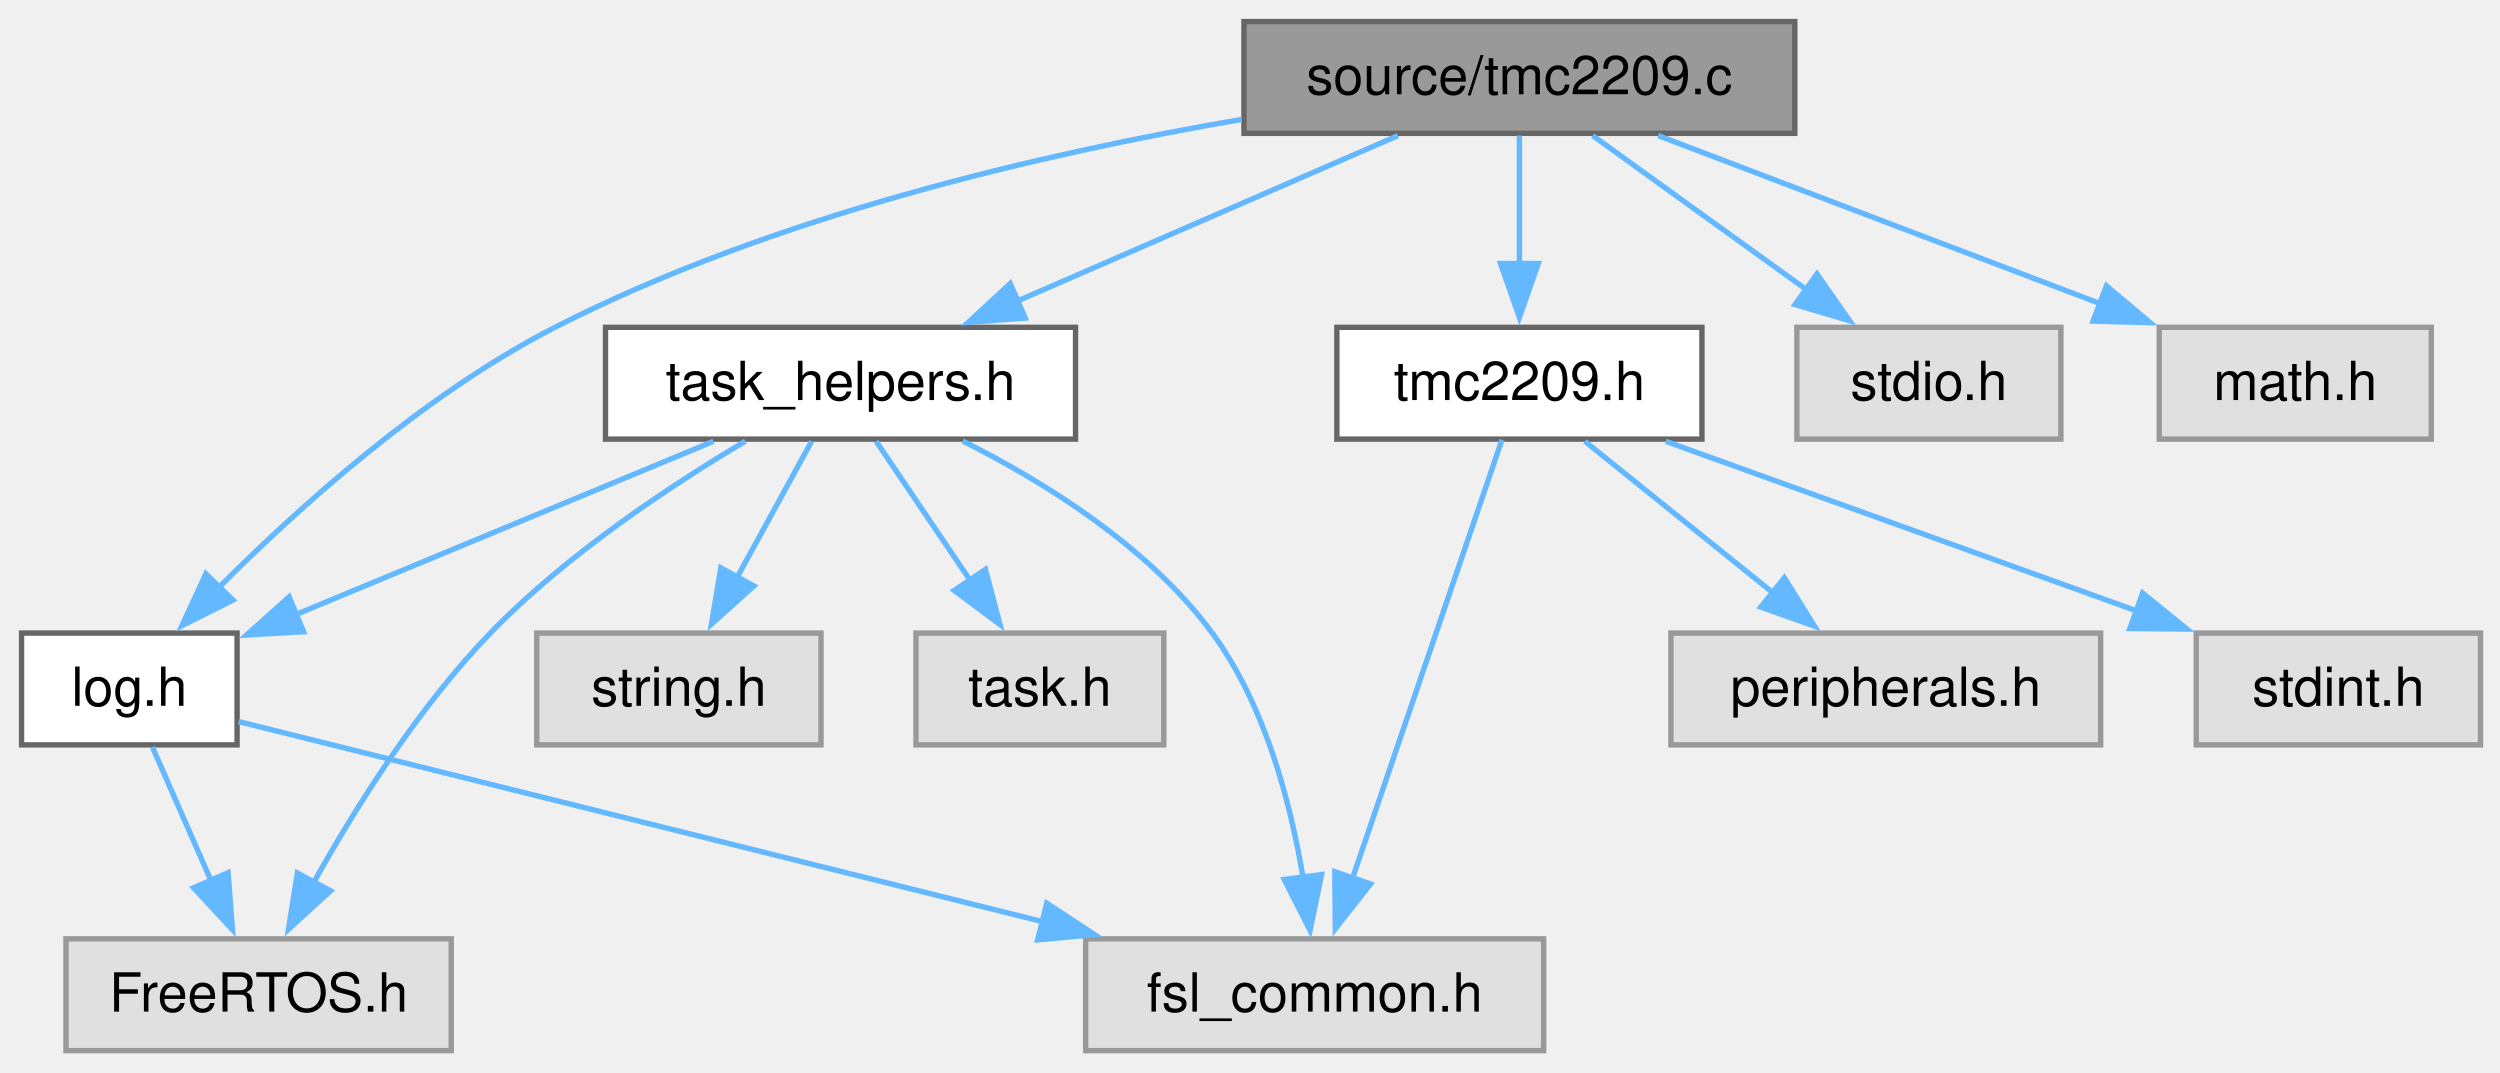
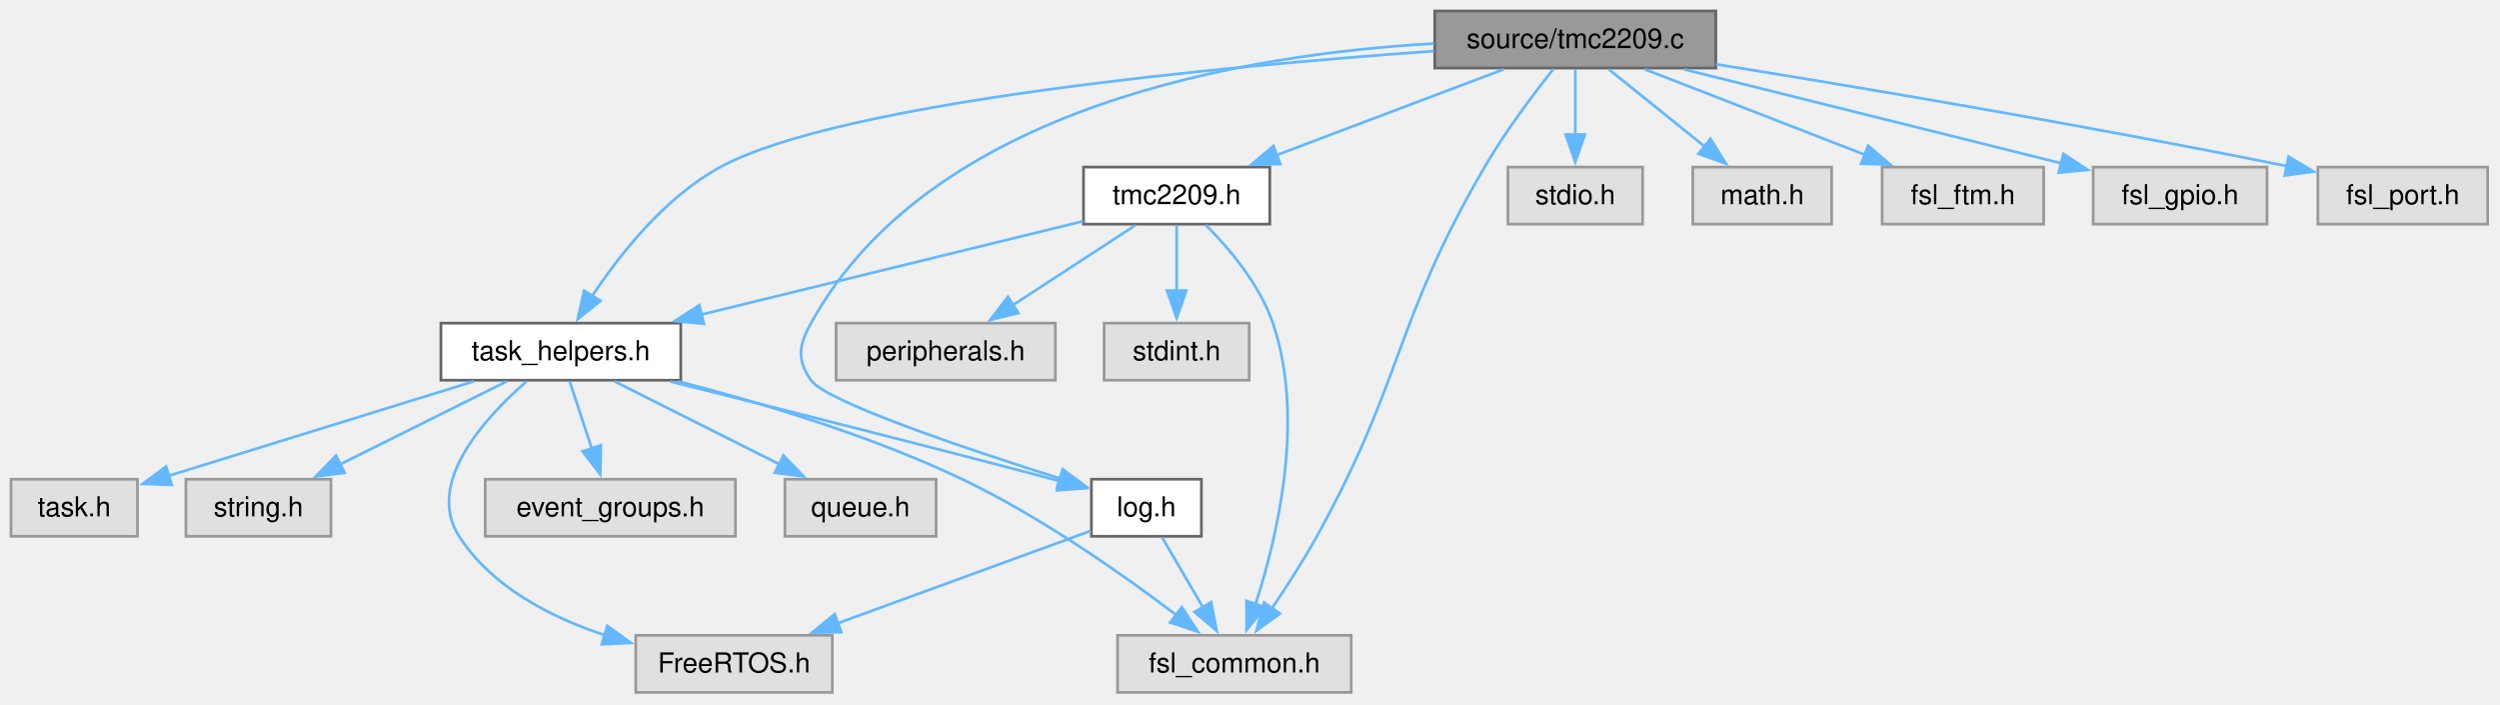
- <svg xmlns="http://www.w3.org/2000/svg" xmlns:xlink="http://www.w3.org/1999/xlink" width="464pt" height="199pt" viewBox="0.00 0.00 464.00 199.00">
-   <g id="graph0" class="graph" transform="scale(1 1) rotate(0) translate(4 195)">
+ <svg xmlns="http://www.w3.org/2000/svg" xmlns:xlink="http://www.w3.org/1999/xlink" width="909pt" height="256pt" viewBox="0.00 0.00 909.00 256.00">
+   <g id="graph0" class="graph" transform="scale(1 1) rotate(0) translate(4 251.75)">
    <g id="Node000001" class="node">
      <g id="a_Node000001">
        <a xlink:title=" ">
-           <polygon fill="#999999" stroke="#666666" points="329.12,-191 226.88,-191 226.88,-170.25 329.12,-170.25 329.12,-191" />
-           <text xml:space="preserve" text-anchor="middle" x="278" y="-177.5" font-family="Helvetica,sans-Serif" font-size="10.00">source/tmc2209.c</text>
+           <polygon fill="#999999" stroke="#666666" points="620.12,-247.75 517.88,-247.75 517.88,-227 620.12,-227 620.12,-247.75" />
+           <text xml:space="preserve" text-anchor="middle" x="569" y="-234.25" font-family="Helvetica,sans-Serif" font-size="10.00">source/tmc2209.c</text>
        </a>
      </g>
    </g>
    <g id="Node000002" class="node">
      <g id="a_Node000002">
        <a xlink:href="tmc2209_8h.html" target="_top" xlink:title=" ">
-           <polygon fill="white" stroke="#666666" points="311.88,-134.25 244.12,-134.25 244.12,-113.5 311.88,-113.5 311.88,-134.25" />
-           <text xml:space="preserve" text-anchor="middle" x="278" y="-120.75" font-family="Helvetica,sans-Serif" font-size="10.00">tmc2209.h</text>
+           <polygon fill="white" stroke="#666666" points="457.88,-191 390.12,-191 390.12,-170.25 457.88,-170.25 457.88,-191" />
+           <text xml:space="preserve" text-anchor="middle" x="424" y="-177.5" font-family="Helvetica,sans-Serif" font-size="10.00">tmc2209.h</text>
        </a>
      </g>
    </g>
    <g id="edge1_Node000001_Node000002" class="edge">
      <g id="a_edge1_Node000001_Node000002">
        <a xlink:title=" ">
-           <path fill="none" stroke="#63b8ff" d="M278,-169.84C278,-163.22 278,-154.22 278,-146.02" />
-           <polygon fill="#63b8ff" stroke="#63b8ff" points="281.5,-146.09 278,-136.09 274.5,-146.09 281.5,-146.09" />
+           <path fill="none" stroke="#63b8ff" d="M543.08,-226.59C519.98,-217.87 485.96,-205.02 460.18,-195.29" />
+           <polygon fill="#63b8ff" stroke="#63b8ff" points="461.71,-192.12 451.11,-191.86 459.23,-198.67 461.71,-192.12" />
+         </a>
+       </g>
+     </g>
+     <g id="Node000003" class="node">
+       <g id="a_Node000003">
+         <a xlink:title=" ">
+           <polygon fill="#e0e0e0" stroke="#999999" points="487.5,-20.75 402.5,-20.75 402.5,0 487.5,0 487.5,-20.75" />
+           <text xml:space="preserve" text-anchor="middle" x="445" y="-7.25" font-family="Helvetica,sans-Serif" font-size="10.00">fsl_common.h</text>
+         </a>
+       </g>
+     </g>
+     <g id="edge19_Node000001_Node000003" class="edge">
+       <g id="a_edge19_Node000001_Node000003">
+         <a xlink:title=" ">
+           <path fill="none" stroke="#63b8ff" d="M561.06,-226.68C553.96,-217.75 543.55,-203.96 536,-191 503,-134.38 506.73,-114.1 475,-56.75 470.1,-47.9 464.06,-38.52 458.68,-30.59" />
+           <polygon fill="#63b8ff" stroke="#63b8ff" points="461.58,-28.64 453,-22.43 455.83,-32.64 461.58,-28.64" />
        </a>
      </g>
    </g>
    <g id="Node000006" class="node">
      <g id="a_Node000006">
+         <a xlink:href="task__helpers_8h.html" target="_top" xlink:title=" ">
+           <polygon fill="white" stroke="#666666" points="243.62,-134.25 156.38,-134.25 156.38,-113.5 243.62,-113.5 243.62,-134.25" />
+           <text xml:space="preserve" text-anchor="middle" x="200" y="-120.75" font-family="Helvetica,sans-Serif" font-size="10.00">task_helpers.h</text>
+         </a>
+       </g>
+     </g>
+     <g id="edge18_Node000001_Node000006" class="edge">
+       <g id="a_edge18_Node000001_Node000006">
+         <a xlink:title=" ">
+           <path fill="none" stroke="#63b8ff" d="M517.63,-233.18C441.17,-227.71 301.75,-214.78 258,-191 237.94,-180.1 221.53,-159.38 211.35,-144.03" />
+           <polygon fill="#63b8ff" stroke="#63b8ff" points="214.41,-142.33 206.13,-135.72 208.49,-146.05 214.41,-142.33" />
+         </a>
+       </g>
+     </g>
+     <g id="Node000009" class="node">
+       <g id="a_Node000009">
        <a xlink:href="log_8h.html" target="_top" xlink:title=" ">
-           <polygon fill="white" stroke="#666666" points="40,-77.5 0,-77.5 0,-56.75 40,-56.75 40,-77.5" />
-           <text xml:space="preserve" text-anchor="middle" x="20" y="-64" font-family="Helvetica,sans-Serif" font-size="10.00">log.h</text>
-         </a>
-       </g>
-     </g>
-     <g id="edge5_Node000001_Node000006" class="edge">
-       <g id="a_edge5_Node000001_Node000006">
-         <a xlink:title=" ">
-           <path fill="none" stroke="#63b8ff" d="M226.45,-172.84C189.46,-166.5 139.25,-154.83 99,-134.25 74.77,-121.86 51.44,-100.84 36.49,-85.83" />
-           <polygon fill="#63b8ff" stroke="#63b8ff" points="39.24,-83.63 29.77,-78.88 34.21,-88.5 39.24,-83.63" />
+           <polygon fill="white" stroke="#666666" points="433,-77.5 393,-77.5 393,-56.75 433,-56.75 433,-77.5" />
+           <text xml:space="preserve" text-anchor="middle" x="413" y="-64" font-family="Helvetica,sans-Serif" font-size="10.00">log.h</text>
+         </a>
+       </g>
+     </g>
+     <g id="edge15_Node000001_Node000009" class="edge">
+       <g id="a_edge15_Node000001_Node000009">
+         <a xlink:title=" ">
+           <path fill="none" stroke="#63b8ff" d="M517.62,-235.92C450.04,-232.1 334.77,-213.6 291,-134.25 286.55,-126.17 285.74,-121.07 291,-113.5 296.42,-105.71 347.27,-88.6 381.59,-77.76" />
+           <polygon fill="#63b8ff" stroke="#63b8ff" points="382.56,-81.12 391.06,-74.8 380.47,-74.44 382.56,-81.12" />
+         </a>
+       </g>
+     </g>
+     <g id="Node000013" class="node">
+       <g id="a_Node000013">
+         <a xlink:title=" ">
+           <polygon fill="#e0e0e0" stroke="#999999" points="593.5,-191 544.5,-191 544.5,-170.25 593.5,-170.25 593.5,-191" />
+           <text xml:space="preserve" text-anchor="middle" x="569" y="-177.5" font-family="Helvetica,sans-Serif" font-size="10.00">stdio.h</text>
+         </a>
+       </g>
+     </g>
+     <g id="edge16_Node000001_Node000013" class="edge">
+       <g id="a_edge16_Node000001_Node000013">
+         <a xlink:title=" ">
+           <path fill="none" stroke="#63b8ff" d="M569,-226.59C569,-219.97 569,-210.97 569,-202.77" />
+           <polygon fill="#63b8ff" stroke="#63b8ff" points="572.5,-202.84 569,-192.84 565.5,-202.84 572.5,-202.84" />
+         </a>
+       </g>
+     </g>
+     <g id="Node000014" class="node">
+       <g id="a_Node000014">
+         <a xlink:title=" ">
+           <polygon fill="#e0e0e0" stroke="#999999" points="662.25,-191 611.75,-191 611.75,-170.25 662.25,-170.25 662.25,-191" />
+           <text xml:space="preserve" text-anchor="middle" x="637" y="-177.5" font-family="Helvetica,sans-Serif" font-size="10.00">math.h</text>
+         </a>
+       </g>
+     </g>
+     <g id="edge17_Node000001_Node000014" class="edge">
+       <g id="a_edge17_Node000001_Node000014">
+         <a xlink:title=" ">
+           <path fill="none" stroke="#63b8ff" d="M581.16,-226.59C590.83,-218.8 604.58,-207.72 616.02,-198.51" />
+           <polygon fill="#63b8ff" stroke="#63b8ff" points="618.18,-201.28 623.77,-192.28 613.79,-195.82 618.18,-201.28" />
+         </a>
+       </g>
+     </g>
+     <g id="Node000015" class="node">
+       <g id="a_Node000015">
+         <a xlink:title=" ">
+           <polygon fill="#e0e0e0" stroke="#999999" points="739.38,-191 680.62,-191 680.62,-170.25 739.38,-170.25 739.38,-191" />
+           <text xml:space="preserve" text-anchor="middle" x="710" y="-177.5" font-family="Helvetica,sans-Serif" font-size="10.00">fsl_ftm.h</text>
+         </a>
+       </g>
+     </g>
+     <g id="edge20_Node000001_Node000015" class="edge">
+       <g id="a_edge20_Node000001_Node000015">
+         <a xlink:title=" ">
+           <path fill="none" stroke="#63b8ff" d="M594.21,-226.59C616.56,-217.91 649.46,-205.13 674.48,-195.42" />
+           <polygon fill="#63b8ff" stroke="#63b8ff" points="675.54,-198.76 683.6,-191.88 673.01,-192.23 675.54,-198.76" />
+         </a>
+       </g>
+     </g>
+     <g id="Node000016" class="node">
+       <g id="a_Node000016">
+         <a xlink:title=" ">
+           <polygon fill="#e0e0e0" stroke="#999999" points="820.62,-191 757.38,-191 757.38,-170.25 820.62,-170.25 820.62,-191" />
+           <text xml:space="preserve" text-anchor="middle" x="789" y="-177.5" font-family="Helvetica,sans-Serif" font-size="10.00">fsl_gpio.h</text>
+         </a>
+       </g>
+     </g>
+     <g id="edge21_Node000001_Node000016" class="edge">
+       <g id="a_edge21_Node000001_Node000016">
+         <a xlink:title=" ">
+           <path fill="none" stroke="#63b8ff" d="M608.59,-226.52C647.29,-216.89 706.06,-202.27 745.92,-192.35" />
+           <polygon fill="#63b8ff" stroke="#63b8ff" points="746.55,-195.8 755.41,-189.98 744.86,-189 746.55,-195.8" />
+         </a>
+       </g>
+     </g>
+     <g id="Node000017" class="node">
+       <g id="a_Node000017">
+         <a xlink:title=" ">
+           <polygon fill="#e0e0e0" stroke="#999999" points="900.88,-191 839.12,-191 839.12,-170.25 900.88,-170.25 900.88,-191" />
+           <text xml:space="preserve" text-anchor="middle" x="870" y="-177.5" font-family="Helvetica,sans-Serif" font-size="10.00">fsl_port.h</text>
+         </a>
+       </g>
+     </g>
+     <g id="edge22_Node000001_Node000017" class="edge">
+       <g id="a_edge22_Node000001_Node000017">
+         <a xlink:title=" ">
+           <path fill="none" stroke="#63b8ff" d="M620.18,-228.38C670.55,-220.31 749.92,-207.05 828.02,-191.31" />
+           <polygon fill="#63b8ff" stroke="#63b8ff" points="828.44,-194.79 837.55,-189.37 827.05,-187.93 828.44,-194.79" />
+         </a>
+       </g>
+     </g>
+     <g id="edge2_Node000002_Node000003" class="edge">
+       <g id="a_edge2_Node000002_Node000003">
+         <a xlink:title=" ">
+           <path fill="none" stroke="#63b8ff" d="M434.56,-169.99C443,-161.53 454.19,-148.38 459,-134.25 470.79,-99.67 460.72,-56.77 452.64,-31.89" />
+           <polygon fill="#63b8ff" stroke="#63b8ff" points="456.03,-30.97 449.44,-22.67 449.41,-33.27 456.03,-30.97" />
+         </a>
+       </g>
+     </g>
+     <g id="Node000004" class="node">
+       <g id="a_Node000004">
+         <a xlink:title=" ">
+           <polygon fill="#e0e0e0" stroke="#999999" points="379.88,-134.25 300.12,-134.25 300.12,-113.5 379.88,-113.5 379.88,-134.25" />
+           <text xml:space="preserve" text-anchor="middle" x="340" y="-120.75" font-family="Helvetica,sans-Serif" font-size="10.00">peripherals.h</text>
+         </a>
+       </g>
+     </g>
+     <g id="edge3_Node000002_Node000004" class="edge">
+       <g id="a_edge3_Node000002_Node000004">
+         <a xlink:title=" ">
+           <path fill="none" stroke="#63b8ff" d="M408.98,-169.84C396.56,-161.74 378.68,-150.08 364.23,-140.67" />
+           <polygon fill="#63b8ff" stroke="#63b8ff" points="366.44,-137.93 356.16,-135.4 362.62,-143.8 366.44,-137.93" />
+         </a>
+       </g>
+     </g>
+     <g id="Node000005" class="node">
+       <g id="a_Node000005">
+         <a xlink:title=" ">
+           <polygon fill="#e0e0e0" stroke="#999999" points="450.38,-134.25 397.62,-134.25 397.62,-113.5 450.38,-113.5 450.38,-134.25" />
+           <text xml:space="preserve" text-anchor="middle" x="424" y="-120.75" font-family="Helvetica,sans-Serif" font-size="10.00">stdint.h</text>
+         </a>
+       </g>
+     </g>
+     <g id="edge4_Node000002_Node000005" class="edge">
+       <g id="a_edge4_Node000002_Node000005">
+         <a xlink:title=" ">
+           <path fill="none" stroke="#63b8ff" d="M424,-169.84C424,-163.22 424,-154.22 424,-146.02" />
+           <polygon fill="#63b8ff" stroke="#63b8ff" points="427.5,-146.09 424,-136.09 420.5,-146.09 427.5,-146.09" />
+         </a>
+       </g>
+     </g>
+     <g id="edge5_Node000002_Node000006" class="edge">
+       <g id="a_edge5_Node000002_Node000006">
+         <a xlink:title=" ">
+           <path fill="none" stroke="#63b8ff" d="M389.98,-171.31C353.02,-162.28 293.56,-147.74 251,-137.34" />
+           <polygon fill="#63b8ff" stroke="#63b8ff" points="252.04,-133.99 241.5,-135.02 250.38,-140.79 252.04,-133.99" />
+         </a>
+       </g>
+     </g>
+     <g id="edge8_Node000006_Node000003" class="edge">
+       <g id="a_edge8_Node000006_Node000003">
+         <a xlink:title=" ">
+           <path fill="none" stroke="#63b8ff" d="M242.75,-113.06C272.52,-105.4 312.7,-93.39 346,-77.5 374.59,-63.86 404.44,-42.85 423.79,-28.18" />
+           <polygon fill="#63b8ff" stroke="#63b8ff" points="425.9,-30.97 431.68,-22.09 421.63,-25.42 425.9,-30.97" />
+         </a>
+       </g>
+     </g>
+     <g id="Node000007" class="node">
+       <g id="a_Node000007">
+         <a xlink:title=" ">
+           <polygon fill="#e0e0e0" stroke="#999999" points="298.75,-20.75 227.25,-20.75 227.25,0 298.75,0 298.75,-20.75" />
+           <text xml:space="preserve" text-anchor="middle" x="263" y="-7.25" font-family="Helvetica,sans-Serif" font-size="10.00">FreeRTOS.h</text>
+         </a>
+       </g>
+     </g>
+     <g id="edge6_Node000006_Node000007" class="edge">
+       <g id="a_edge6_Node000006_Node000007">
+         <a xlink:title=" ">
+           <path fill="none" stroke="#63b8ff" d="M187.49,-113.02C172.4,-99.9 150.53,-76.1 163,-56.75 174.85,-38.36 196.17,-27.34 216.09,-20.78" />
+           <polygon fill="#63b8ff" stroke="#63b8ff" points="216.89,-24.19 225.49,-18 214.91,-17.48 216.89,-24.19" />
        </a>
      </g>
    </g>
    <g id="Node000008" class="node">
      <g id="a_Node000008">
        <a xlink:title=" ">
-           <polygon fill="#e0e0e0" stroke="#999999" points="378.5,-134.25 329.5,-134.25 329.5,-113.5 378.5,-113.5 378.5,-134.25" />
-           <text xml:space="preserve" text-anchor="middle" x="354" y="-120.75" font-family="Helvetica,sans-Serif" font-size="10.00">stdio.h</text>
-         </a>
-       </g>
-     </g>
-     <g id="edge8_Node000001_Node000008" class="edge">
-       <g id="a_edge8_Node000001_Node000008">
-         <a xlink:title=" ">
-           <path fill="none" stroke="#63b8ff" d="M291.59,-169.84C302.61,-161.9 318.39,-150.53 331.32,-141.21" />
-           <polygon fill="#63b8ff" stroke="#63b8ff" points="333.23,-144.15 339.3,-135.46 329.14,-138.47 333.23,-144.15" />
-         </a>
-       </g>
-     </g>
-     <g id="Node000009" class="node">
-       <g id="a_Node000009">
-         <a xlink:title=" ">
-           <polygon fill="#e0e0e0" stroke="#999999" points="447.25,-134.25 396.75,-134.25 396.75,-113.5 447.25,-113.5 447.25,-134.25" />
-           <text xml:space="preserve" text-anchor="middle" x="422" y="-120.75" font-family="Helvetica,sans-Serif" font-size="10.00">math.h</text>
-         </a>
-       </g>
-     </g>
-     <g id="edge9_Node000001_Node000009" class="edge">
-       <g id="a_edge9_Node000001_Node000009">
-         <a xlink:title=" ">
-           <path fill="none" stroke="#63b8ff" d="M303.74,-169.84C326.58,-161.16 360.17,-148.38 385.72,-138.67" />
-           <polygon fill="#63b8ff" stroke="#63b8ff" points="386.96,-141.94 395.06,-135.12 384.47,-135.4 386.96,-141.94" />
+           <polygon fill="#e0e0e0" stroke="#999999" points="46,-77.5 0,-77.5 0,-56.75 46,-56.75 46,-77.5" />
+           <text xml:space="preserve" text-anchor="middle" x="23" y="-64" font-family="Helvetica,sans-Serif" font-size="10.00">task.h</text>
+         </a>
+       </g>
+     </g>
+     <g id="edge7_Node000006_Node000008" class="edge">
+       <g id="a_edge7_Node000006_Node000008">
+         <a xlink:title=" ">
+           <path fill="none" stroke="#63b8ff" d="M168.36,-113.09C137.05,-103.4 89.27,-88.62 57.12,-78.68" />
+           <polygon fill="#63b8ff" stroke="#63b8ff" points="58.49,-75.44 47.9,-75.83 56.42,-82.13 58.49,-75.44" />
+         </a>
+       </g>
+     </g>
+     <g id="edge9_Node000006_Node000009" class="edge">
+       <g id="a_edge9_Node000006_Node000009">
+         <a xlink:title=" ">
+           <path fill="none" stroke="#63b8ff" d="M239.87,-113.02C276.19,-103.98 331.27,-90.13 379,-77.5 379.82,-77.28 380.65,-77.06 381.49,-76.84" />
+           <polygon fill="#63b8ff" stroke="#63b8ff" points="382.33,-80.24 391.06,-74.24 380.49,-73.48 382.33,-80.24" />
        </a>
      </g>
    </g>
    <g id="Node000010" class="node">
      <g id="a_Node000010">
-         <a xlink:href="task__helpers_8h.html" target="_top" xlink:title=" ">
-           <polygon fill="white" stroke="#666666" points="195.62,-134.25 108.38,-134.25 108.38,-113.5 195.62,-113.5 195.62,-134.25" />
-           <text xml:space="preserve" text-anchor="middle" x="152" y="-120.75" font-family="Helvetica,sans-Serif" font-size="10.00">task_helpers.h</text>
-         </a>
-       </g>
-     </g>
-     <g id="edge10_Node000001_Node000010" class="edge">
-       <g id="a_edge10_Node000001_Node000010">
-         <a xlink:title=" ">
-           <path fill="none" stroke="#63b8ff" d="M255.47,-169.84C235.76,-161.27 206.89,-148.73 184.65,-139.06" />
-           <polygon fill="#63b8ff" stroke="#63b8ff" points="186.29,-135.96 175.72,-135.18 183.5,-142.38 186.29,-135.96" />
-         </a>
-       </g>
-     </g>
-     <g id="Node000003" class="node">
-       <g id="a_Node000003">
-         <a xlink:title=" ">
-           <polygon fill="#e0e0e0" stroke="#999999" points="282.5,-20.75 197.5,-20.75 197.5,0 282.5,0 282.5,-20.75" />
-           <text xml:space="preserve" text-anchor="middle" x="240" y="-7.25" font-family="Helvetica,sans-Serif" font-size="10.00">fsl_common.h</text>
-         </a>
-       </g>
-     </g>
-     <g id="edge2_Node000002_Node000003" class="edge">
-       <g id="a_edge2_Node000002_Node000003">
-         <a xlink:title=" ">
-           <path fill="none" stroke="#63b8ff" d="M274.76,-113.37C268.65,-95.44 255.29,-56.25 247.03,-32.01" />
-           <polygon fill="#63b8ff" stroke="#63b8ff" points="250.37,-30.94 243.83,-22.61 243.74,-33.2 250.37,-30.94" />
-         </a>
-       </g>
-     </g>
-     <g id="Node000004" class="node">
-       <g id="a_Node000004">
-         <a xlink:title=" ">
-           <polygon fill="#e0e0e0" stroke="#999999" points="385.88,-77.5 306.12,-77.5 306.12,-56.75 385.88,-56.75 385.88,-77.5" />
-           <text xml:space="preserve" text-anchor="middle" x="346" y="-64" font-family="Helvetica,sans-Serif" font-size="10.00">peripherals.h</text>
-         </a>
-       </g>
-     </g>
-     <g id="edge3_Node000002_Node000004" class="edge">
-       <g id="a_edge3_Node000002_Node000004">
-         <a xlink:title=" ">
-           <path fill="none" stroke="#63b8ff" d="M290.16,-113.09C299.83,-105.3 313.58,-94.22 325.02,-85.01" />
-           <polygon fill="#63b8ff" stroke="#63b8ff" points="327.18,-87.78 332.77,-78.78 322.79,-82.32 327.18,-87.78" />
-         </a>
-       </g>
-     </g>
-     <g id="Node000005" class="node">
-       <g id="a_Node000005">
-         <a xlink:title=" ">
-           <polygon fill="#e0e0e0" stroke="#999999" points="456.38,-77.5 403.62,-77.5 403.62,-56.75 456.38,-56.75 456.38,-77.5" />
-           <text xml:space="preserve" text-anchor="middle" x="430" y="-64" font-family="Helvetica,sans-Serif" font-size="10.00">stdint.h</text>
-         </a>
-       </g>
-     </g>
-     <g id="edge4_Node000002_Node000005" class="edge">
-       <g id="a_edge4_Node000002_Node000005">
-         <a xlink:title=" ">
-           <path fill="none" stroke="#63b8ff" d="M305.17,-113.09C329.57,-104.3 365.59,-91.32 392.68,-81.57" />
-           <polygon fill="#63b8ff" stroke="#63b8ff" points="393.67,-84.93 401.89,-78.25 391.3,-78.35 393.67,-84.93" />
-         </a>
-       </g>
-     </g>
-     <g id="edge7_Node000006_Node000003" class="edge">
-       <g id="a_edge7_Node000006_Node000003">
-         <a xlink:title=" ">
-           <path fill="none" stroke="#63b8ff" d="M40.3,-61.07C73.98,-52.69 142.37,-35.67 189.67,-23.9" />
-           <polygon fill="#63b8ff" stroke="#63b8ff" points="190.28,-27.36 199.14,-21.54 188.59,-20.56 190.28,-27.36" />
-         </a>
-       </g>
-     </g>
-     <g id="Node000007" class="node">
-       <g id="a_Node000007">
-         <a xlink:title=" ">
-           <polygon fill="#e0e0e0" stroke="#999999" points="79.75,-20.75 8.25,-20.75 8.25,0 79.75,0 79.75,-20.75" />
-           <text xml:space="preserve" text-anchor="middle" x="44" y="-7.25" font-family="Helvetica,sans-Serif" font-size="10.00">FreeRTOS.h</text>
-         </a>
-       </g>
-     </g>
-     <g id="edge6_Node000006_Node000007" class="edge">
-       <g id="a_edge6_Node000006_Node000007">
-         <a xlink:title=" ">
-           <path fill="none" stroke="#63b8ff" d="M24.29,-56.34C27.33,-49.41 31.51,-39.87 35.24,-31.36" />
-           <polygon fill="#63b8ff" stroke="#63b8ff" points="38.33,-33.03 39.14,-22.46 31.92,-30.22 38.33,-33.03" />
-         </a>
-       </g>
-     </g>
-     <g id="edge13_Node000010_Node000003" class="edge">
-       <g id="a_edge13_Node000010_Node000003">
-         <a xlink:title=" ">
-           <path fill="none" stroke="#63b8ff" d="M174.66,-113.16C189.86,-105.55 209.19,-93.55 221,-77.5 230.76,-64.24 235.52,-46.1 237.83,-32.17" />
-           <polygon fill="#63b8ff" stroke="#63b8ff" points="241.29,-32.69 239.14,-22.32 234.35,-31.77 241.29,-32.69" />
-         </a>
-       </g>
-     </g>
-     <g id="edge14_Node000010_Node000006" class="edge">
-       <g id="a_edge14_Node000010_Node000006">
-         <a xlink:title=" ">
-           <path fill="none" stroke="#63b8ff" d="M128.4,-113.09C106.76,-104.11 74.58,-90.76 50.9,-80.94" />
-           <polygon fill="#63b8ff" stroke="#63b8ff" points="52.34,-77.75 41.76,-77.15 49.66,-84.22 52.34,-77.75" />
-         </a>
-       </g>
-     </g>
-     <g id="edge11_Node000010_Node000007" class="edge">
-       <g id="a_edge11_Node000010_Node000007">
-         <a xlink:title=" ">
-           <path fill="none" stroke="#63b8ff" d="M134.33,-113.11C120.41,-104.84 101.07,-92.04 87,-77.5 73.63,-63.68 61.98,-45.12 54.2,-31.18" />
-           <polygon fill="#63b8ff" stroke="#63b8ff" points="57.35,-29.66 49.54,-22.51 51.19,-32.97 57.35,-29.66" />
+         <a xlink:title=" ">
+           <polygon fill="#e0e0e0" stroke="#999999" points="116.38,-77.5 63.62,-77.5 63.62,-56.75 116.38,-56.75 116.38,-77.5" />
+           <text xml:space="preserve" text-anchor="middle" x="90" y="-64" font-family="Helvetica,sans-Serif" font-size="10.00">string.h</text>
+         </a>
+       </g>
+     </g>
+     <g id="edge12_Node000006_Node000010" class="edge">
+       <g id="a_edge12_Node000006_Node000010">
+         <a xlink:title=" ">
+           <path fill="none" stroke="#63b8ff" d="M180.33,-113.09C163.44,-104.68 138.83,-92.43 119.57,-82.84" />
+           <polygon fill="#63b8ff" stroke="#63b8ff" points="121.36,-79.83 110.85,-78.5 118.24,-86.09 121.36,-79.83" />
        </a>
      </g>
    </g>
    <g id="Node000011" class="node">
      <g id="a_Node000011">
        <a xlink:title=" ">
-           <polygon fill="#e0e0e0" stroke="#999999" points="212,-77.5 166,-77.5 166,-56.75 212,-56.75 212,-77.5" />
-           <text xml:space="preserve" text-anchor="middle" x="189" y="-64" font-family="Helvetica,sans-Serif" font-size="10.00">task.h</text>
-         </a>
-       </g>
-     </g>
-     <g id="edge12_Node000010_Node000011" class="edge">
-       <g id="a_edge12_Node000010_Node000011">
-         <a xlink:title=" ">
-           <path fill="none" stroke="#63b8ff" d="M158.61,-113.09C163.46,-105.92 170.18,-95.98 176.07,-87.26" />
-           <polygon fill="#63b8ff" stroke="#63b8ff" points="178.9,-89.33 181.59,-79.08 173.1,-85.41 178.9,-89.33" />
+           <polygon fill="#e0e0e0" stroke="#999999" points="263.5,-77.5 172.5,-77.5 172.5,-56.75 263.5,-56.75 263.5,-77.5" />
+           <text xml:space="preserve" text-anchor="middle" x="218" y="-64" font-family="Helvetica,sans-Serif" font-size="10.00">event_groups.h</text>
+         </a>
+       </g>
+     </g>
+     <g id="edge13_Node000006_Node000011" class="edge">
+       <g id="a_edge13_Node000006_Node000011">
+         <a xlink:title=" ">
+           <path fill="none" stroke="#63b8ff" d="M203.22,-113.09C205.44,-106.31 208.49,-97.05 211.24,-88.69" />
+           <polygon fill="#63b8ff" stroke="#63b8ff" points="214.54,-89.86 214.34,-79.27 207.89,-87.67 214.54,-89.86" />
        </a>
      </g>
    </g>
    <g id="Node000012" class="node">
      <g id="a_Node000012">
        <a xlink:title=" ">
-           <polygon fill="#e0e0e0" stroke="#999999" points="148.38,-77.5 95.62,-77.5 95.62,-56.75 148.38,-56.75 148.38,-77.5" />
-           <text xml:space="preserve" text-anchor="middle" x="122" y="-64" font-family="Helvetica,sans-Serif" font-size="10.00">string.h</text>
-         </a>
-       </g>
-     </g>
-     <g id="edge15_Node000010_Node000012" class="edge">
-       <g id="a_edge15_Node000010_Node000012">
-         <a xlink:title=" ">
-           <path fill="none" stroke="#63b8ff" d="M146.64,-113.09C142.8,-106.08 137.5,-96.41 132.8,-87.83" />
-           <polygon fill="#63b8ff" stroke="#63b8ff" points="135.92,-86.24 128.04,-79.16 129.78,-89.61 135.92,-86.24" />
+           <polygon fill="#e0e0e0" stroke="#999999" points="336.5,-77.5 281.5,-77.5 281.5,-56.75 336.5,-56.75 336.5,-77.5" />
+           <text xml:space="preserve" text-anchor="middle" x="309" y="-64" font-family="Helvetica,sans-Serif" font-size="10.00">queue.h</text>
+         </a>
+       </g>
+     </g>
+     <g id="edge14_Node000006_Node000012" class="edge">
+       <g id="a_edge14_Node000006_Node000012">
+         <a xlink:title=" ">
+           <path fill="none" stroke="#63b8ff" d="M219.49,-113.09C236.15,-104.72 260.38,-92.54 279.44,-82.97" />
+           <polygon fill="#63b8ff" stroke="#63b8ff" points="280.96,-86.12 288.33,-78.51 277.82,-79.87 280.96,-86.12" />
+         </a>
+       </g>
+     </g>
+     <g id="edge11_Node000009_Node000003" class="edge">
+       <g id="a_edge11_Node000009_Node000003">
+         <a xlink:title=" ">
+           <path fill="none" stroke="#63b8ff" d="M418.72,-56.34C422.86,-49.25 428.6,-39.44 433.65,-30.79" />
+           <polygon fill="#63b8ff" stroke="#63b8ff" points="436.54,-32.78 438.56,-22.39 430.5,-29.25 436.54,-32.78" />
+         </a>
+       </g>
+     </g>
+     <g id="edge10_Node000009_Node000007" class="edge">
+       <g id="a_edge10_Node000009_Node000007">
+         <a xlink:title=" ">
+           <path fill="none" stroke="#63b8ff" d="M392.77,-58.74C369.23,-50.15 329.86,-35.78 300.64,-25.11" />
+           <polygon fill="#63b8ff" stroke="#63b8ff" points="302.01,-21.89 291.42,-21.75 299.61,-28.46 302.01,-21.89" />
        </a>
      </g>
    </g>
  </g>
</svg>
